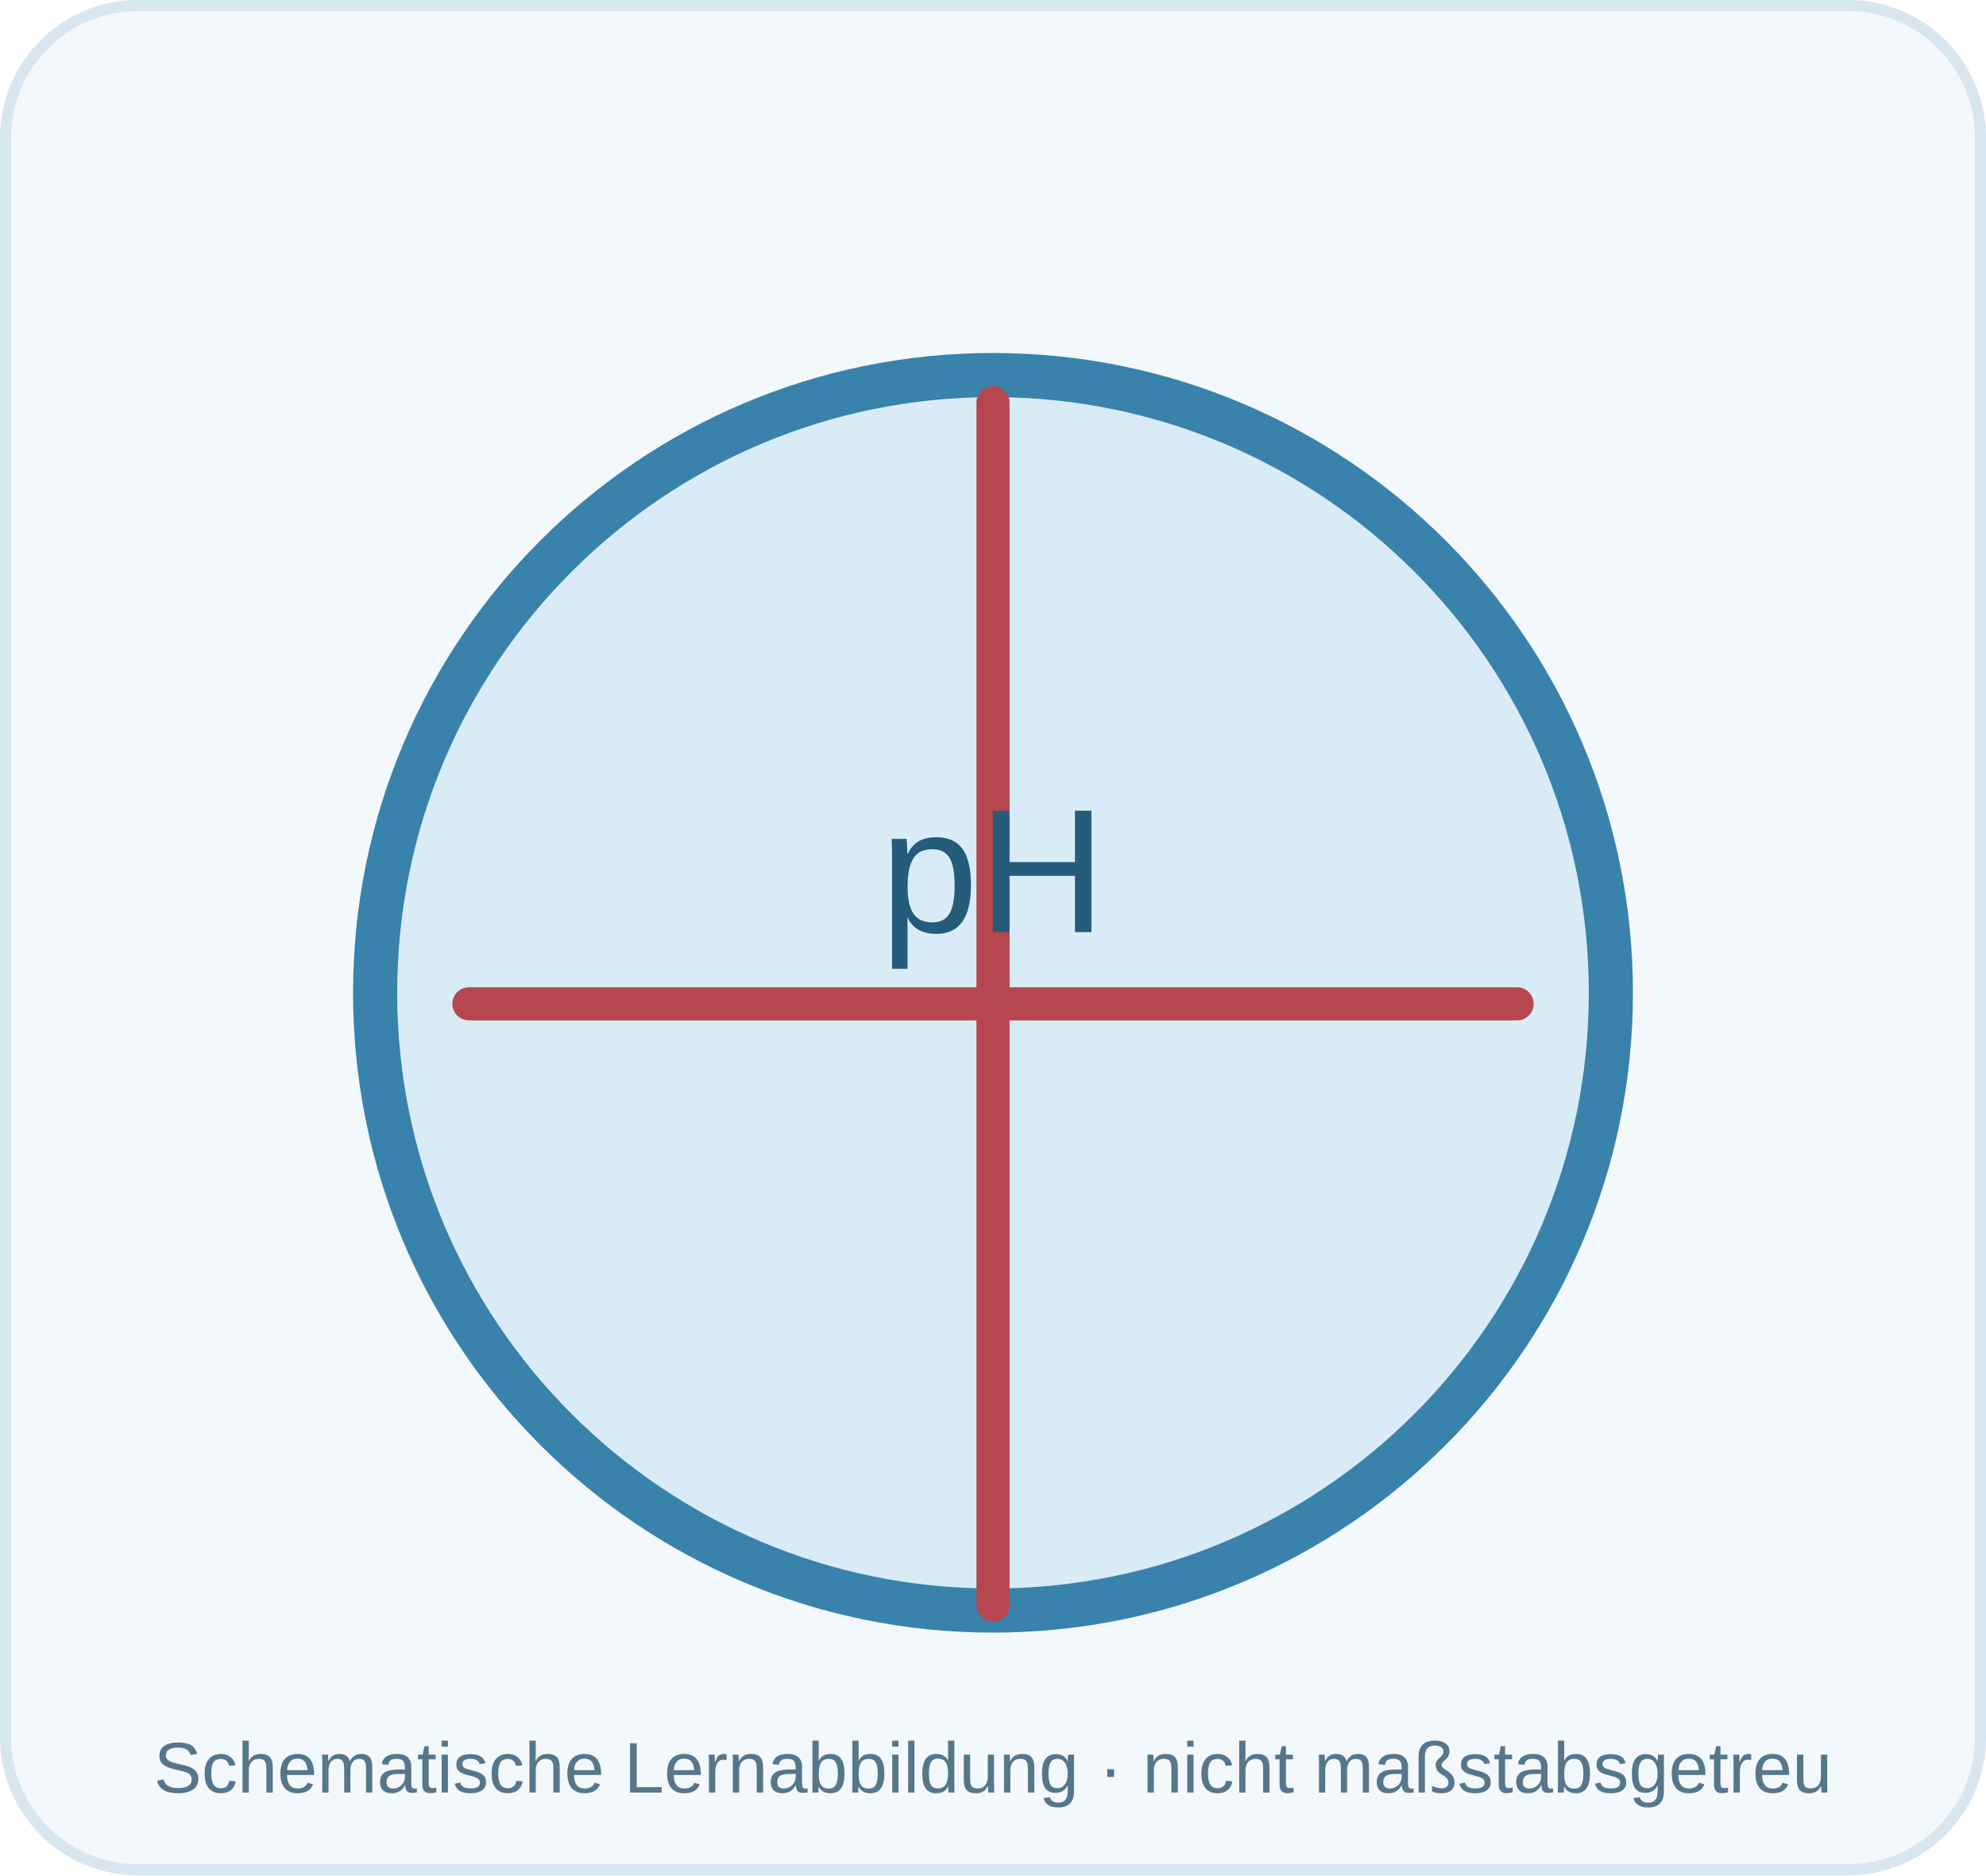
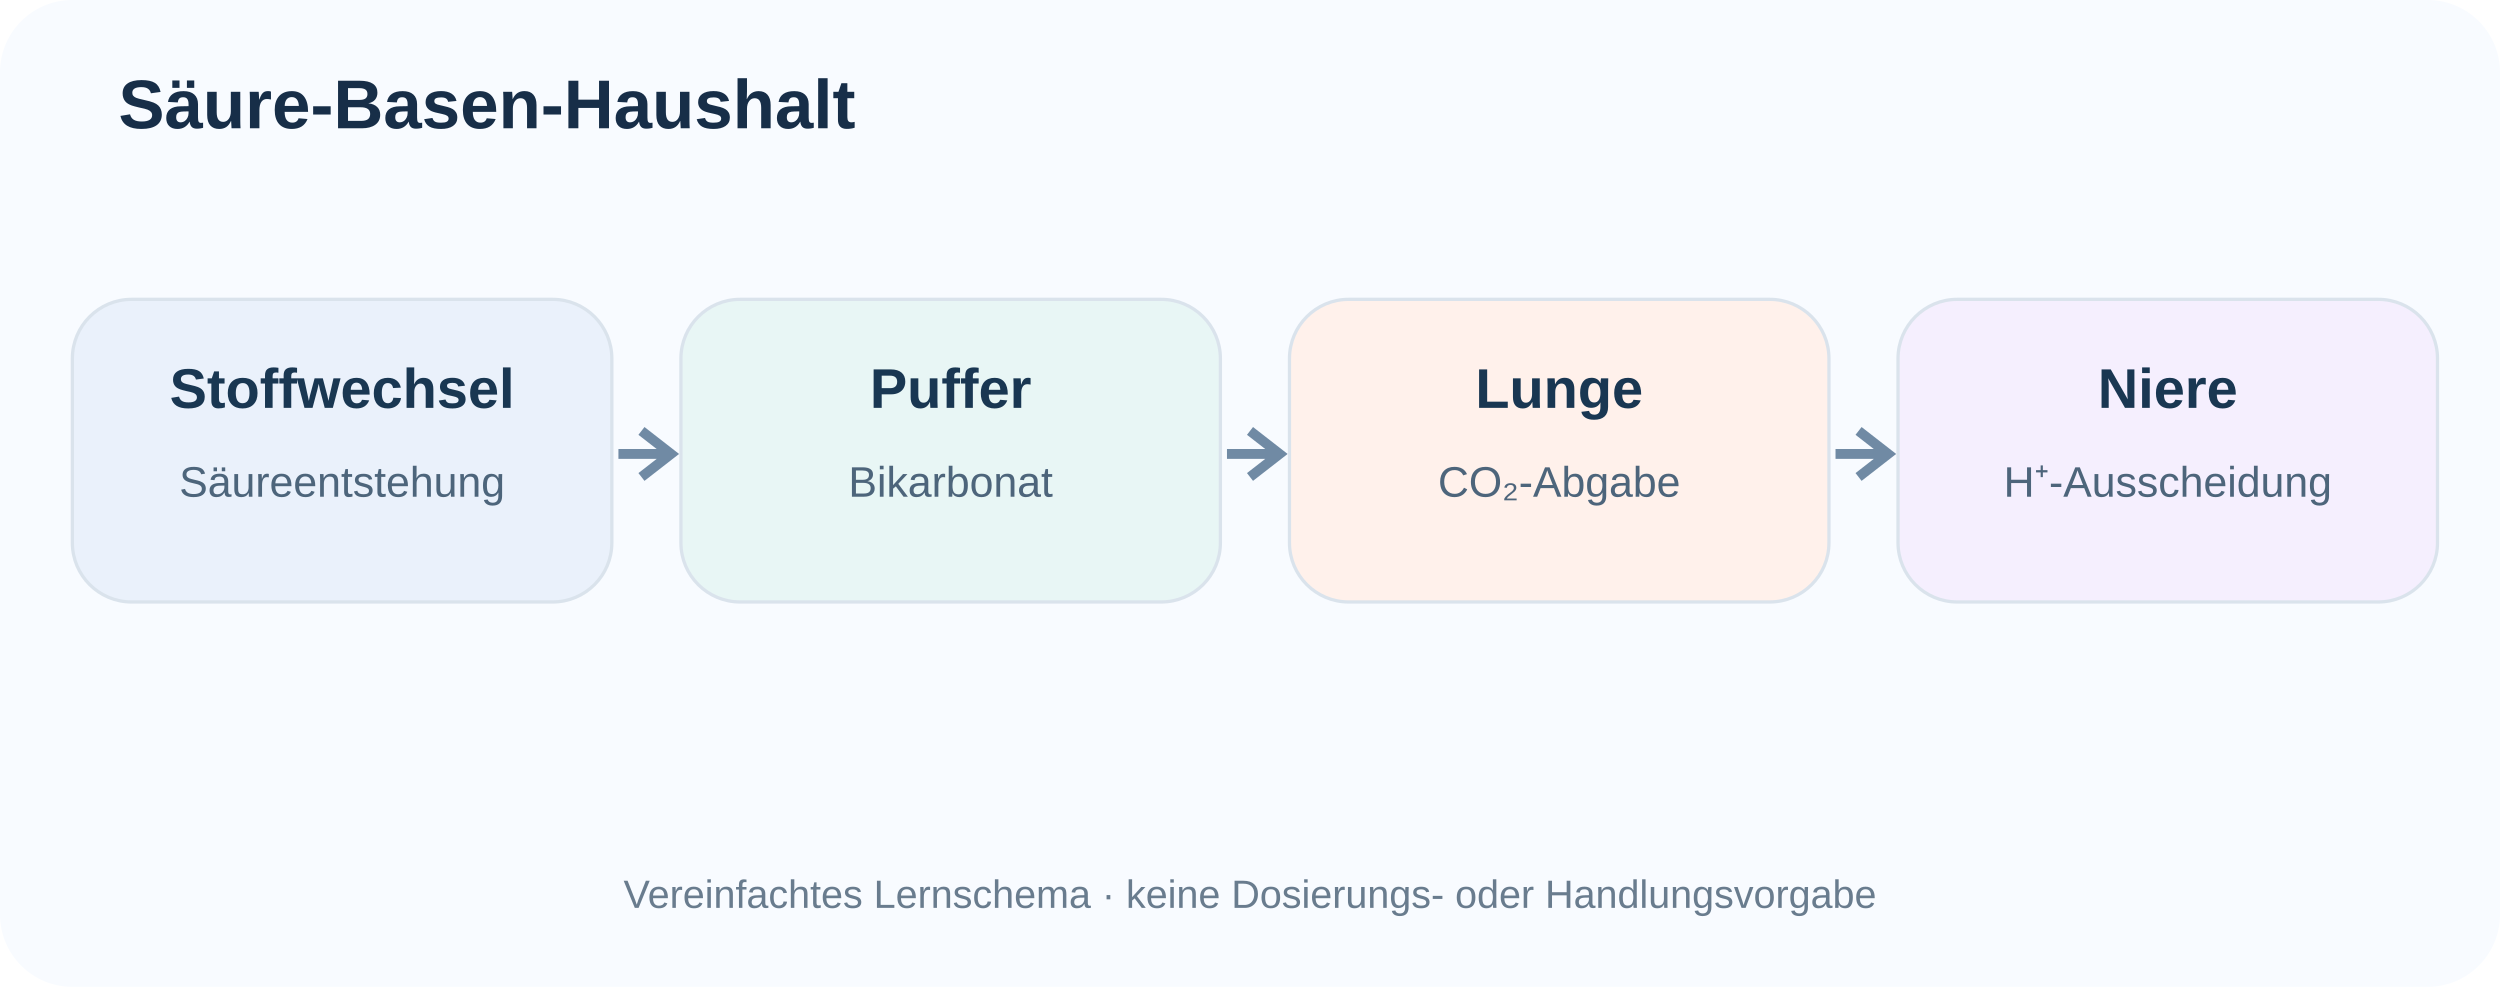
- <svg xmlns="http://www.w3.org/2000/svg" viewBox="0 0 360 340" role="img">
-   <rect x="1" y="1" width="358" height="338" rx="24" fill="#f3f8fc" stroke="#d8e6f0" stroke-width="2" />
-   <g stroke="#3982ac" stroke-width="8" stroke-linecap="round" stroke-linejoin="round" fill="#d8ebf7">
-     <circle cx="180" cy="180" r="112" />
+ <svg xmlns="http://www.w3.org/2000/svg" viewBox="0 0 760 300" role="img" aria-label="Funktionsschema Säure-Basen-Haushalt">
+   <rect width="760" height="300" rx="22" fill="#f8fbff" />
+   <text x="36" y="39" font-family="Arial,sans-serif" font-size="21" font-weight="700" fill="#172e48">Säure-Basen-Haushalt</text>
+   <g font-family="Arial,sans-serif">
+     <rect x="22" y="91" width="164" height="92" rx="18" fill="#eaf1fb" stroke="#dae3ec" />
+     <text x="104.0" y="124" font-size="17" font-weight="700" fill="#193752" text-anchor="middle">Stoffwechsel</text>
+     <text x="104.0" y="151" font-size="13" fill="#4d657b" text-anchor="middle">Säureentstehung</text>
+     <path d="M188 138h16m-9-7 9 7-9 7" fill="none" stroke="#708aa4" stroke-width="3" />
+     <rect x="207" y="91" width="164" height="92" rx="18" fill="#e8f6f5" stroke="#dae3ec" />
+     <text x="289.0" y="124" font-size="17" font-weight="700" fill="#193752" text-anchor="middle">Puffer</text>
+     <text x="289.0" y="151" font-size="13" fill="#4d657b" text-anchor="middle">Bikarbonat</text>
+     <path d="M373 138h16m-9-7 9 7-9 7" fill="none" stroke="#708aa4" stroke-width="3" />
+     <rect x="392" y="91" width="164" height="92" rx="18" fill="#fff1eb" stroke="#dae3ec" />
+     <text x="474.0" y="124" font-size="17" font-weight="700" fill="#193752" text-anchor="middle">Lunge</text>
+     <text x="474.0" y="151" font-size="13" fill="#4d657b" text-anchor="middle">CO₂-Abgabe</text>
+     <path d="M558 138h16m-9-7 9 7-9 7" fill="none" stroke="#708aa4" stroke-width="3" />
+     <rect x="577" y="91" width="164" height="92" rx="18" fill="#f5effe" stroke="#dae3ec" />
+     <text x="659.0" y="124" font-size="17" font-weight="700" fill="#193752" text-anchor="middle">Niere</text>
+     <text x="659.0" y="151" font-size="13" fill="#4d657b" text-anchor="middle">H⁺-Ausscheidung</text>
  </g>
-   <g stroke="#b64650" stroke-width="6" stroke-linecap="round" stroke-linejoin="round" fill="none">
-     <path d="M85 182h190 M180 73v218" />
-     <text x="180" y="169" text-anchor="middle" font-size="32" fill="#245c79" stroke="none" font-family="Arial">pH</text>
-   </g>
-   <text x="180" y="325" text-anchor="middle" font-size="13" fill="#56768b" font-family="Arial">Schematische Lernabbildung · nicht maßstabsgetreu</text>
+   <text x="380" y="276" font-family="Arial,sans-serif" font-size="12" text-anchor="middle" fill="#697c8e">Vereinfachtes Lernschema · keine Dosierungs- oder Handlungsvorgabe</text>
</svg>
